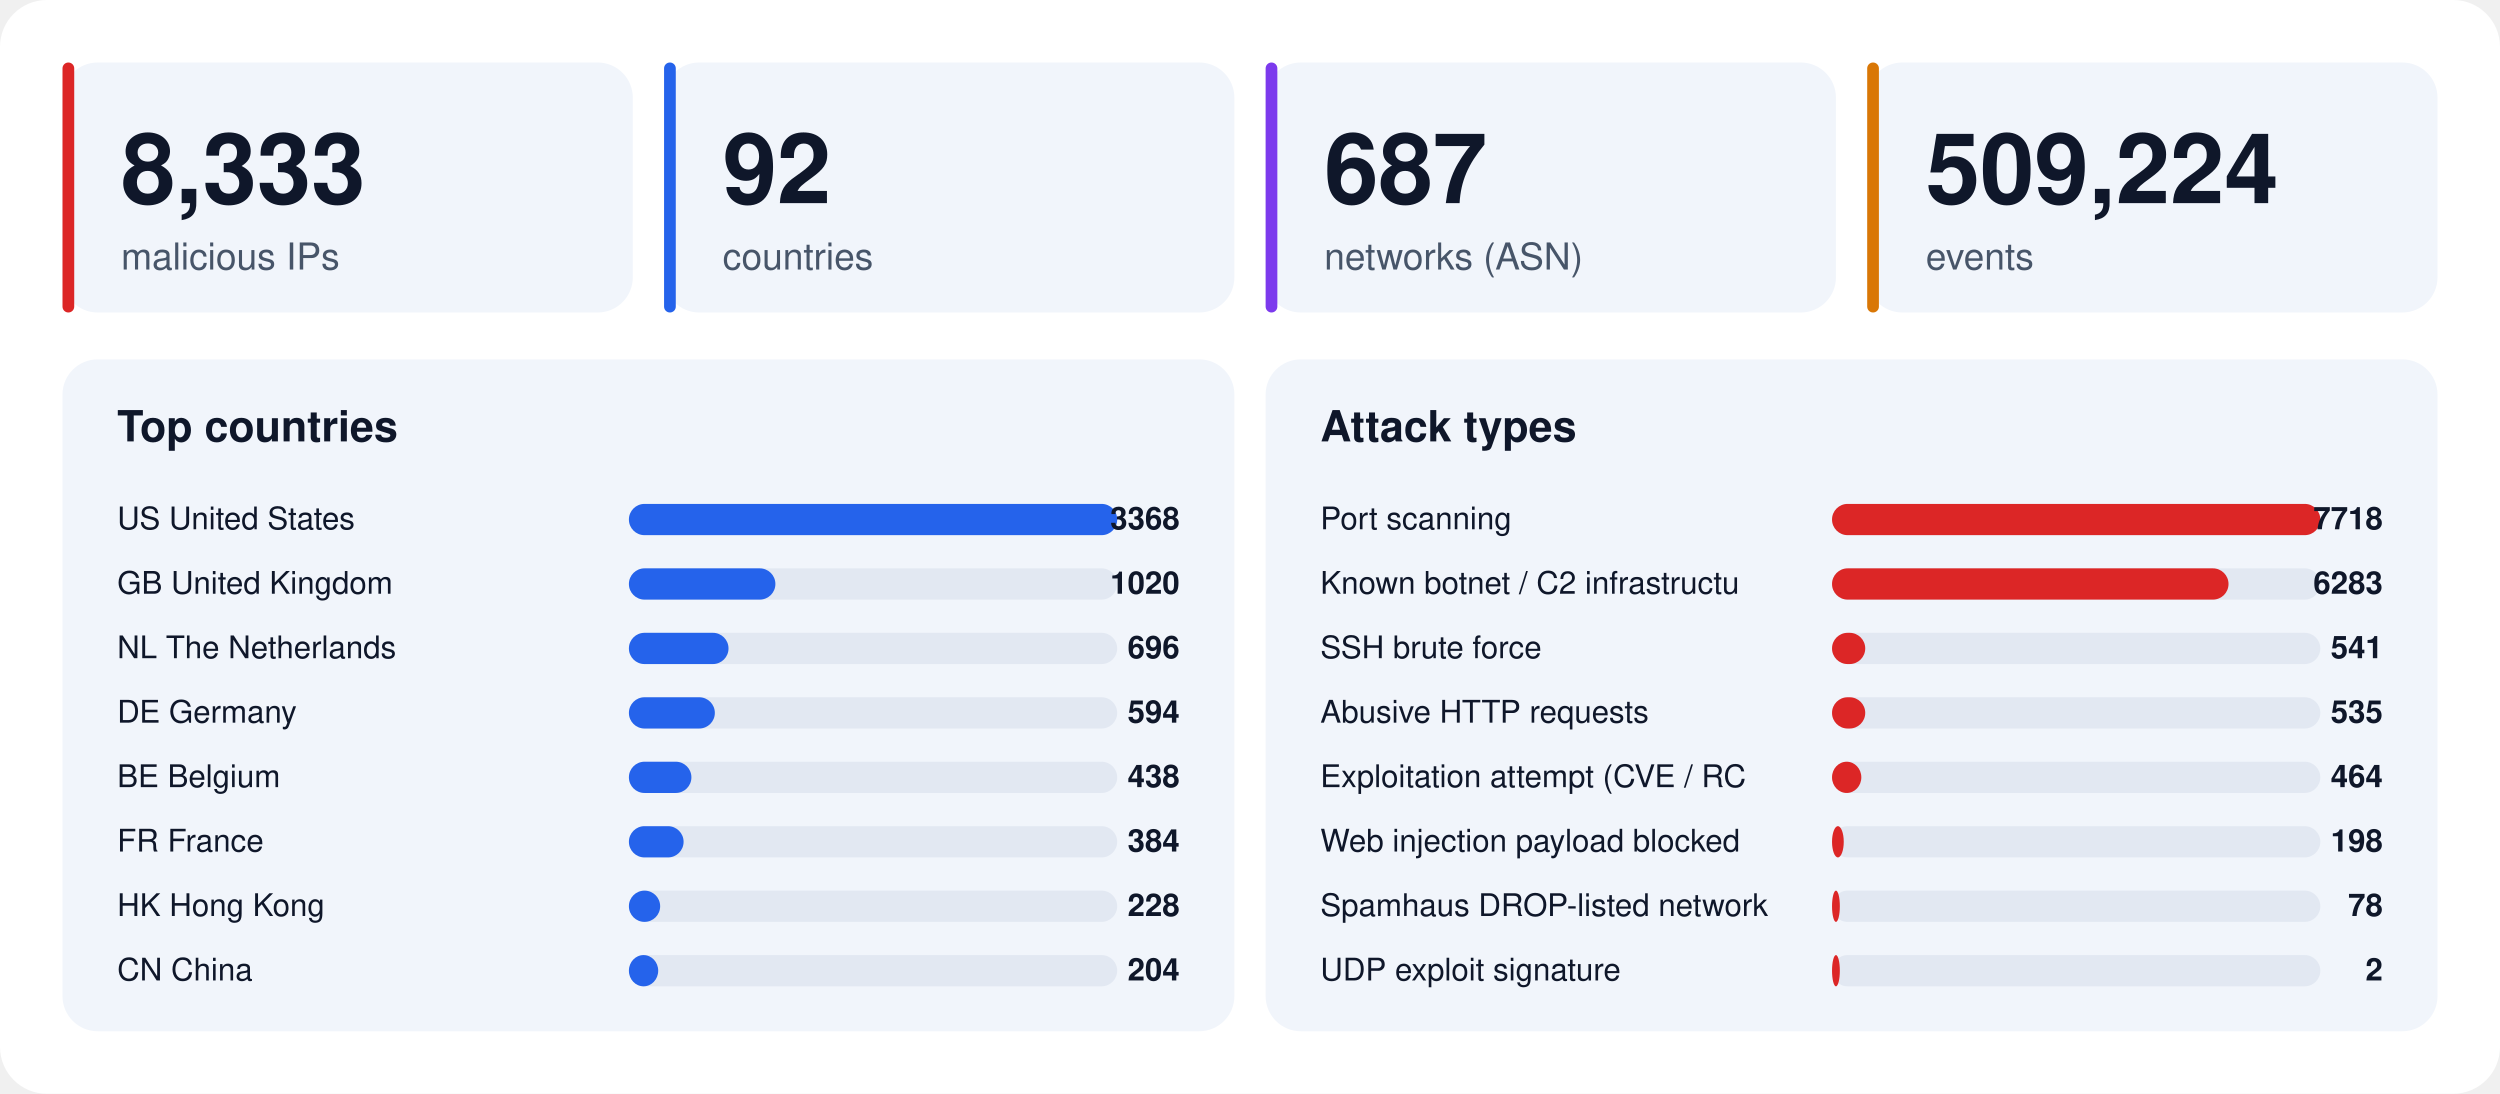
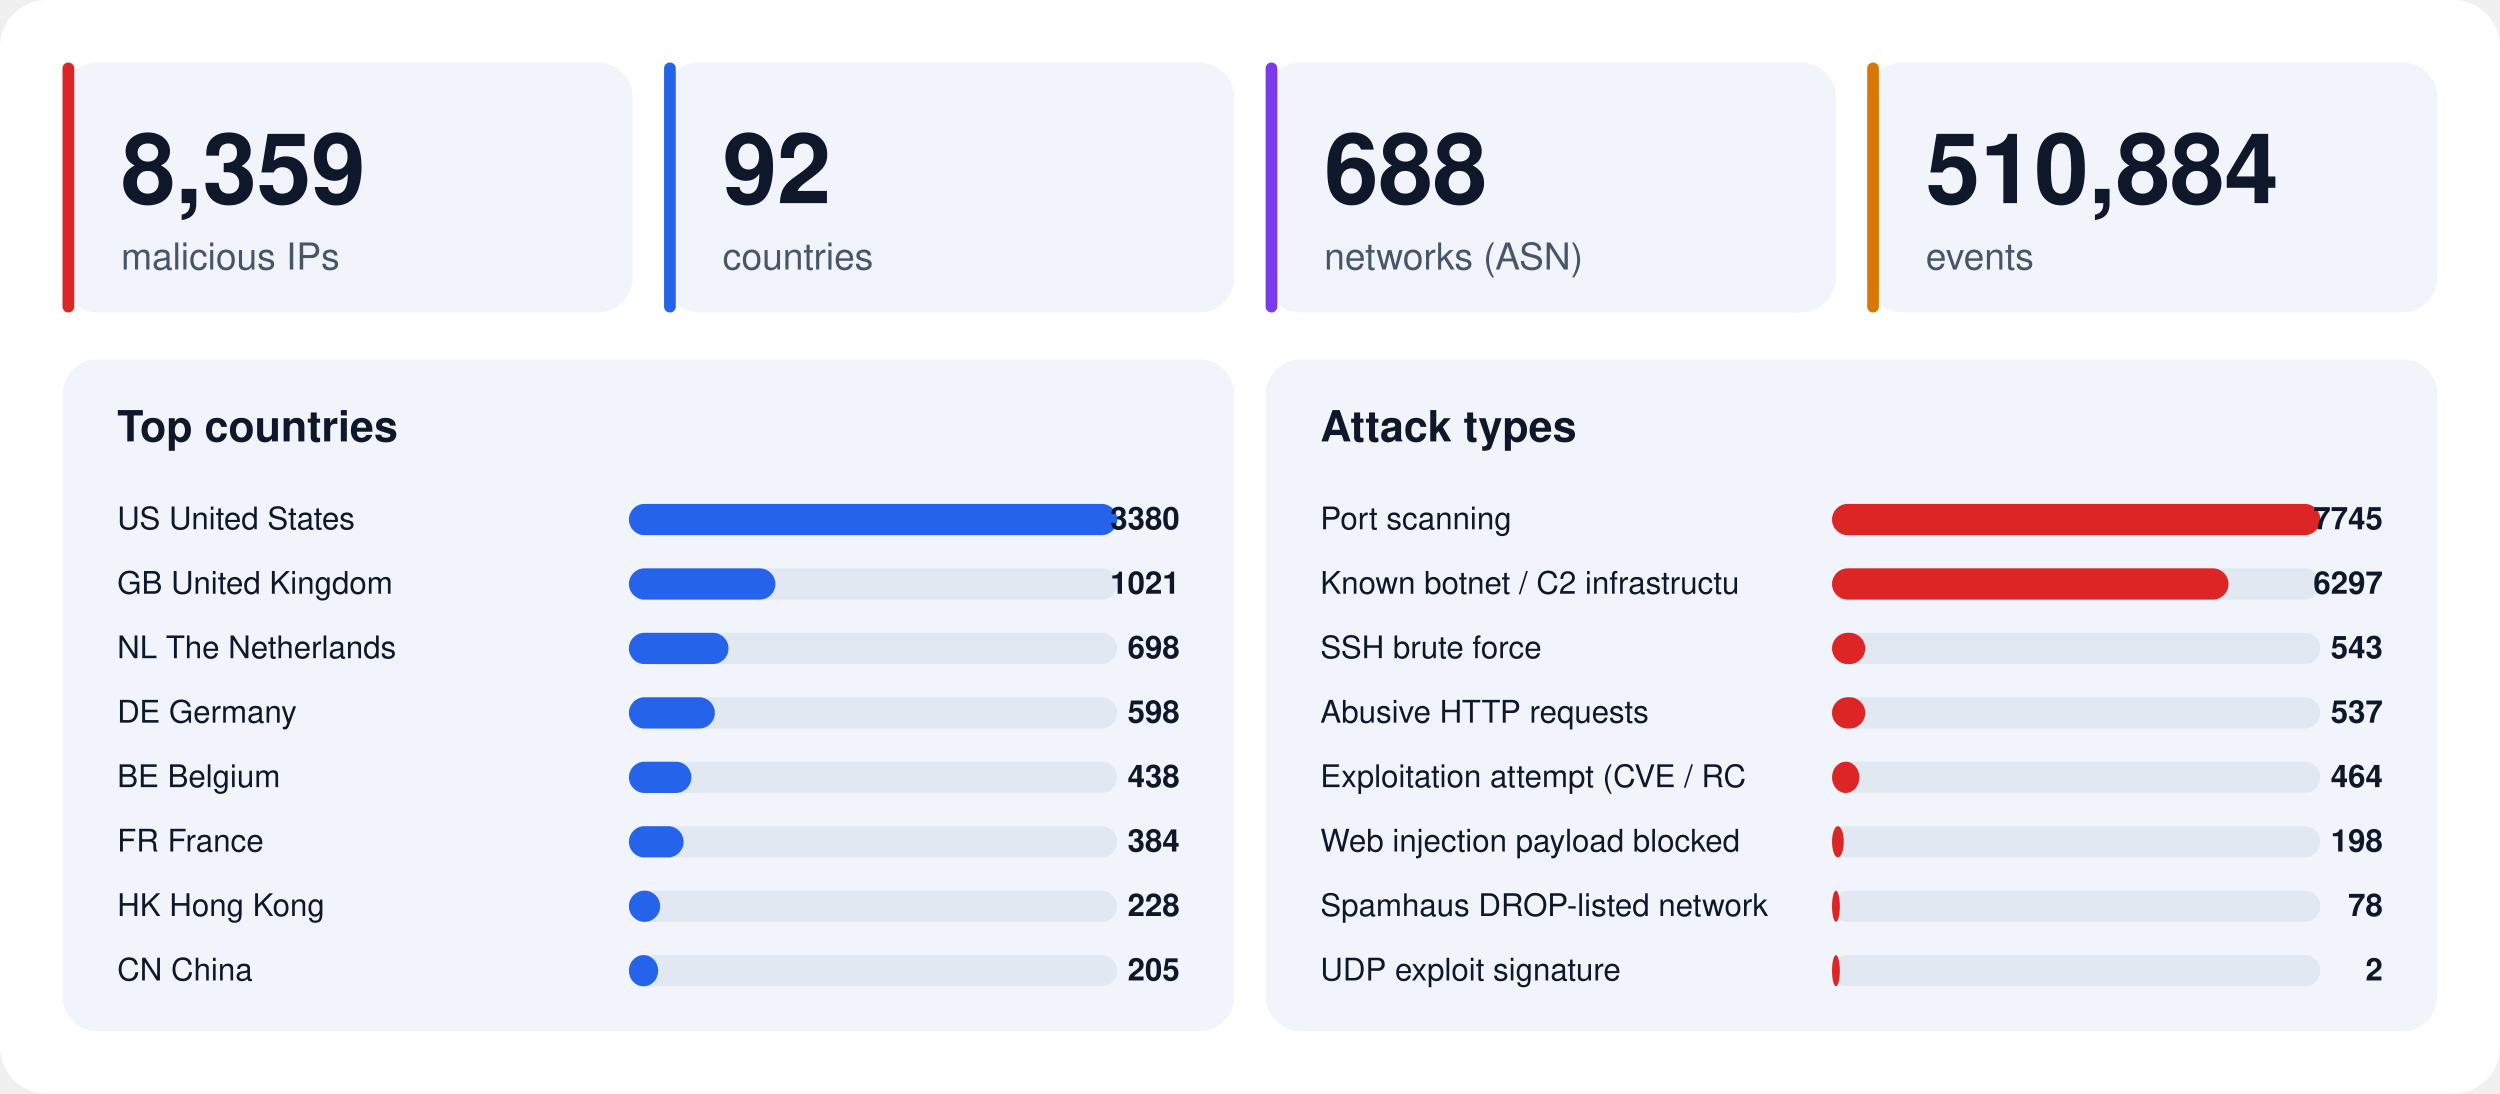
<svg xmlns="http://www.w3.org/2000/svg" width="1280" height="560" viewBox="0 0 1280 560" font-family="-apple-system,BlinkMacSystemFont,'Segoe UI',Helvetica,Arial,sans-serif">
  <rect width="1280" height="560" rx="24" fill="#ffffff" />
  <rect x="32" y="32" width="292" height="128" rx="18" fill="#f1f5fb" />
  <rect x="32" y="32" width="6" height="128" rx="3" fill="#dc2626" />
-   <text x="62" y="104" font-size="50" font-weight="800" fill="#0f172a">8,333</text>
+   <text x="62" y="104" font-size="50" font-weight="800" fill="#0f172a">8,359</text>
  <text x="62" y="138" font-size="19" fill="#475569">malicious IPs</text>
  <rect x="340" y="32" width="292" height="128" rx="18" fill="#f1f5fb" />
  <rect x="340" y="32" width="6" height="128" rx="3" fill="#2563eb" />
  <text x="370" y="104" font-size="50" font-weight="800" fill="#0f172a">92</text>
  <text x="370" y="138" font-size="19" fill="#475569">countries</text>
  <rect x="648" y="32" width="292" height="128" rx="18" fill="#f1f5fb" />
  <rect x="648" y="32" width="6" height="128" rx="3" fill="#7c3aed" />
-   <text x="678" y="104" font-size="50" font-weight="800" fill="#0f172a">687</text>
+   <text x="678" y="104" font-size="50" font-weight="800" fill="#0f172a">688</text>
  <text x="678" y="138" font-size="19" fill="#475569">networks (ASN)</text>
  <rect x="956" y="32" width="292" height="128" rx="18" fill="#f1f5fb" />
  <rect x="956" y="32" width="6" height="128" rx="3" fill="#d97706" />
-   <text x="986" y="104" font-size="50" font-weight="800" fill="#0f172a">509,224</text>
+   <text x="986" y="104" font-size="50" font-weight="800" fill="#0f172a">510,884</text>
  <text x="986" y="138" font-size="19" fill="#475569">events</text>
  <rect x="32" y="184" width="600" height="344" rx="18" fill="#f1f5fb" />
  <text x="60" y="226" font-size="22" font-weight="700" fill="#0f172a">Top countries</text>
  <text x="60" y="271" font-size="16" fill="#0f172a">US  United States</text>
  <rect x="322" y="258" width="250" height="16" rx="8" fill="#e2e8f2" />
  <rect x="322" y="258" width="250" height="16" rx="8" fill="#2563eb" />
-   <text x="604" y="271" font-size="16" font-weight="700" text-anchor="end" fill="#0f172a">3368</text>
+   <text x="604" y="271" font-size="16" font-weight="700" text-anchor="end" fill="#0f172a">3380</text>
  <text x="60" y="304" font-size="16" fill="#0f172a">GB  United Kingdom</text>
  <rect x="322" y="291" width="250" height="16" rx="8" fill="#e2e8f2" />
  <rect x="322" y="291" width="75" height="16" rx="8" fill="#2563eb" />
-   <text x="604" y="304" font-size="16" font-weight="700" text-anchor="end" fill="#0f172a">1020</text>
+   <text x="604" y="304" font-size="16" font-weight="700" text-anchor="end" fill="#0f172a">1021</text>
  <text x="60" y="337" font-size="16" fill="#0f172a">NL  The Netherlands</text>
  <rect x="322" y="324" width="250" height="16" rx="8" fill="#e2e8f2" />
  <rect x="322" y="324" width="51" height="16" rx="8" fill="#2563eb" />
-   <text x="604" y="337" font-size="16" font-weight="700" text-anchor="end" fill="#0f172a">696</text>
+   <text x="604" y="337" font-size="16" font-weight="700" text-anchor="end" fill="#0f172a">698</text>
  <text x="60" y="370" font-size="16" fill="#0f172a">DE  Germany</text>
  <rect x="322" y="357" width="250" height="16" rx="8" fill="#e2e8f2" />
  <rect x="322" y="357" width="44" height="16" rx="8" fill="#2563eb" />
-   <text x="604" y="370" font-size="16" font-weight="700" text-anchor="end" fill="#0f172a">594</text>
+   <text x="604" y="370" font-size="16" font-weight="700" text-anchor="end" fill="#0f172a">598</text>
  <text x="60" y="403" font-size="16" fill="#0f172a">BE  Belgium</text>
  <rect x="322" y="390" width="250" height="16" rx="8" fill="#e2e8f2" />
  <rect x="322" y="390" width="32" height="16" rx="8" fill="#2563eb" />
  <text x="604" y="403" font-size="16" font-weight="700" text-anchor="end" fill="#0f172a">438</text>
  <text x="60" y="436" font-size="16" fill="#0f172a">FR  France</text>
  <rect x="322" y="423" width="250" height="16" rx="8" fill="#e2e8f2" />
  <rect x="322" y="423" width="28" height="16" rx="8" fill="#2563eb" />
  <text x="604" y="436" font-size="16" font-weight="700" text-anchor="end" fill="#0f172a">384</text>
  <text x="60" y="469" font-size="16" fill="#0f172a">HK  Hong Kong</text>
  <rect x="322" y="456" width="250" height="16" rx="8" fill="#e2e8f2" />
  <rect x="322" y="456" width="16" height="16" rx="8" fill="#2563eb" />
  <text x="604" y="469" font-size="16" font-weight="700" text-anchor="end" fill="#0f172a">228</text>
  <text x="60" y="502" font-size="16" fill="#0f172a">CN  China</text>
  <rect x="322" y="489" width="250" height="16" rx="8" fill="#e2e8f2" />
  <rect x="322" y="489" width="15" height="16" rx="8" fill="#2563eb" />
-   <text x="604" y="502" font-size="16" font-weight="700" text-anchor="end" fill="#0f172a">204</text>
+   <text x="604" y="502" font-size="16" font-weight="700" text-anchor="end" fill="#0f172a">205</text>
  <rect x="648" y="184" width="600" height="344" rx="18" fill="#f1f5fb" />
  <text x="676" y="226" font-size="22" font-weight="700" fill="#0f172a">Attack types</text>
  <text x="676" y="271" font-size="16" fill="#0f172a">Port scanning</text>
  <rect x="938" y="258" width="250" height="16" rx="8" fill="#e2e8f2" />
  <rect x="938" y="258" width="250" height="16" rx="8" fill="#dc2626" />
-   <text x="1220" y="271" font-size="16" font-weight="700" text-anchor="end" fill="#0f172a">7718</text>
+   <text x="1220" y="271" font-size="16" font-weight="700" text-anchor="end" fill="#0f172a">7745</text>
  <text x="676" y="304" font-size="16" fill="#0f172a">Known botnet / C2 infrastructu</text>
  <rect x="938" y="291" width="250" height="16" rx="8" fill="#e2e8f2" />
  <rect x="938" y="291" width="203" height="16" rx="8" fill="#dc2626" />
-   <text x="1220" y="304" font-size="16" font-weight="700" text-anchor="end" fill="#0f172a">6283</text>
+   <text x="1220" y="304" font-size="16" font-weight="700" text-anchor="end" fill="#0f172a">6297</text>
  <text x="676" y="337" font-size="16" fill="#0f172a">SSH brute force</text>
  <rect x="938" y="324" width="250" height="16" rx="8" fill="#e2e8f2" />
  <rect x="938" y="324" width="17" height="16" rx="8" fill="#dc2626" />
-   <text x="1220" y="337" font-size="16" font-weight="700" text-anchor="end" fill="#0f172a">541</text>
+   <text x="1220" y="337" font-size="16" font-weight="700" text-anchor="end" fill="#0f172a">543</text>
  <text x="676" y="370" font-size="16" fill="#0f172a">Abusive HTTP requests</text>
  <rect x="938" y="357" width="250" height="16" rx="8" fill="#e2e8f2" />
  <rect x="938" y="357" width="17" height="16" rx="8" fill="#dc2626" />
-   <text x="1220" y="370" font-size="16" font-weight="700" text-anchor="end" fill="#0f172a">535</text>
+   <text x="1220" y="370" font-size="16" font-weight="700" text-anchor="end" fill="#0f172a">537</text>
  <text x="676" y="403" font-size="16" fill="#0f172a">Exploitation attempt (CVE / RC</text>
  <rect x="938" y="390" width="250" height="16" rx="8" fill="#e2e8f2" />
-   <rect x="938" y="390" width="15" height="16" rx="8" fill="#dc2626" />
+   <rect x="938" y="390" width="14" height="16" rx="8" fill="#dc2626" />
  <text x="1220" y="403" font-size="16" font-weight="700" text-anchor="end" fill="#0f172a">464</text>
  <text x="676" y="436" font-size="16" fill="#0f172a">Web injection payload blocked </text>
  <rect x="938" y="423" width="250" height="16" rx="8" fill="#e2e8f2" />
  <rect x="938" y="423" width="6" height="16" rx="8" fill="#dc2626" />
  <text x="1220" y="436" font-size="16" font-weight="700" text-anchor="end" fill="#0f172a">198</text>
  <text x="676" y="469" font-size="16" fill="#0f172a">Spamhaus DROP-listed network</text>
  <rect x="938" y="456" width="250" height="16" rx="8" fill="#e2e8f2" />
  <rect x="938" y="456" width="4" height="16" rx="8" fill="#dc2626" />
  <text x="1220" y="469" font-size="16" font-weight="700" text-anchor="end" fill="#0f172a">78</text>
  <text x="676" y="502" font-size="16" fill="#0f172a">UDP exploit signature</text>
  <rect x="938" y="489" width="250" height="16" rx="8" fill="#e2e8f2" />
  <rect x="938" y="489" width="4" height="16" rx="8" fill="#dc2626" />
  <text x="1220" y="502" font-size="16" font-weight="700" text-anchor="end" fill="#0f172a">2</text>
</svg>
